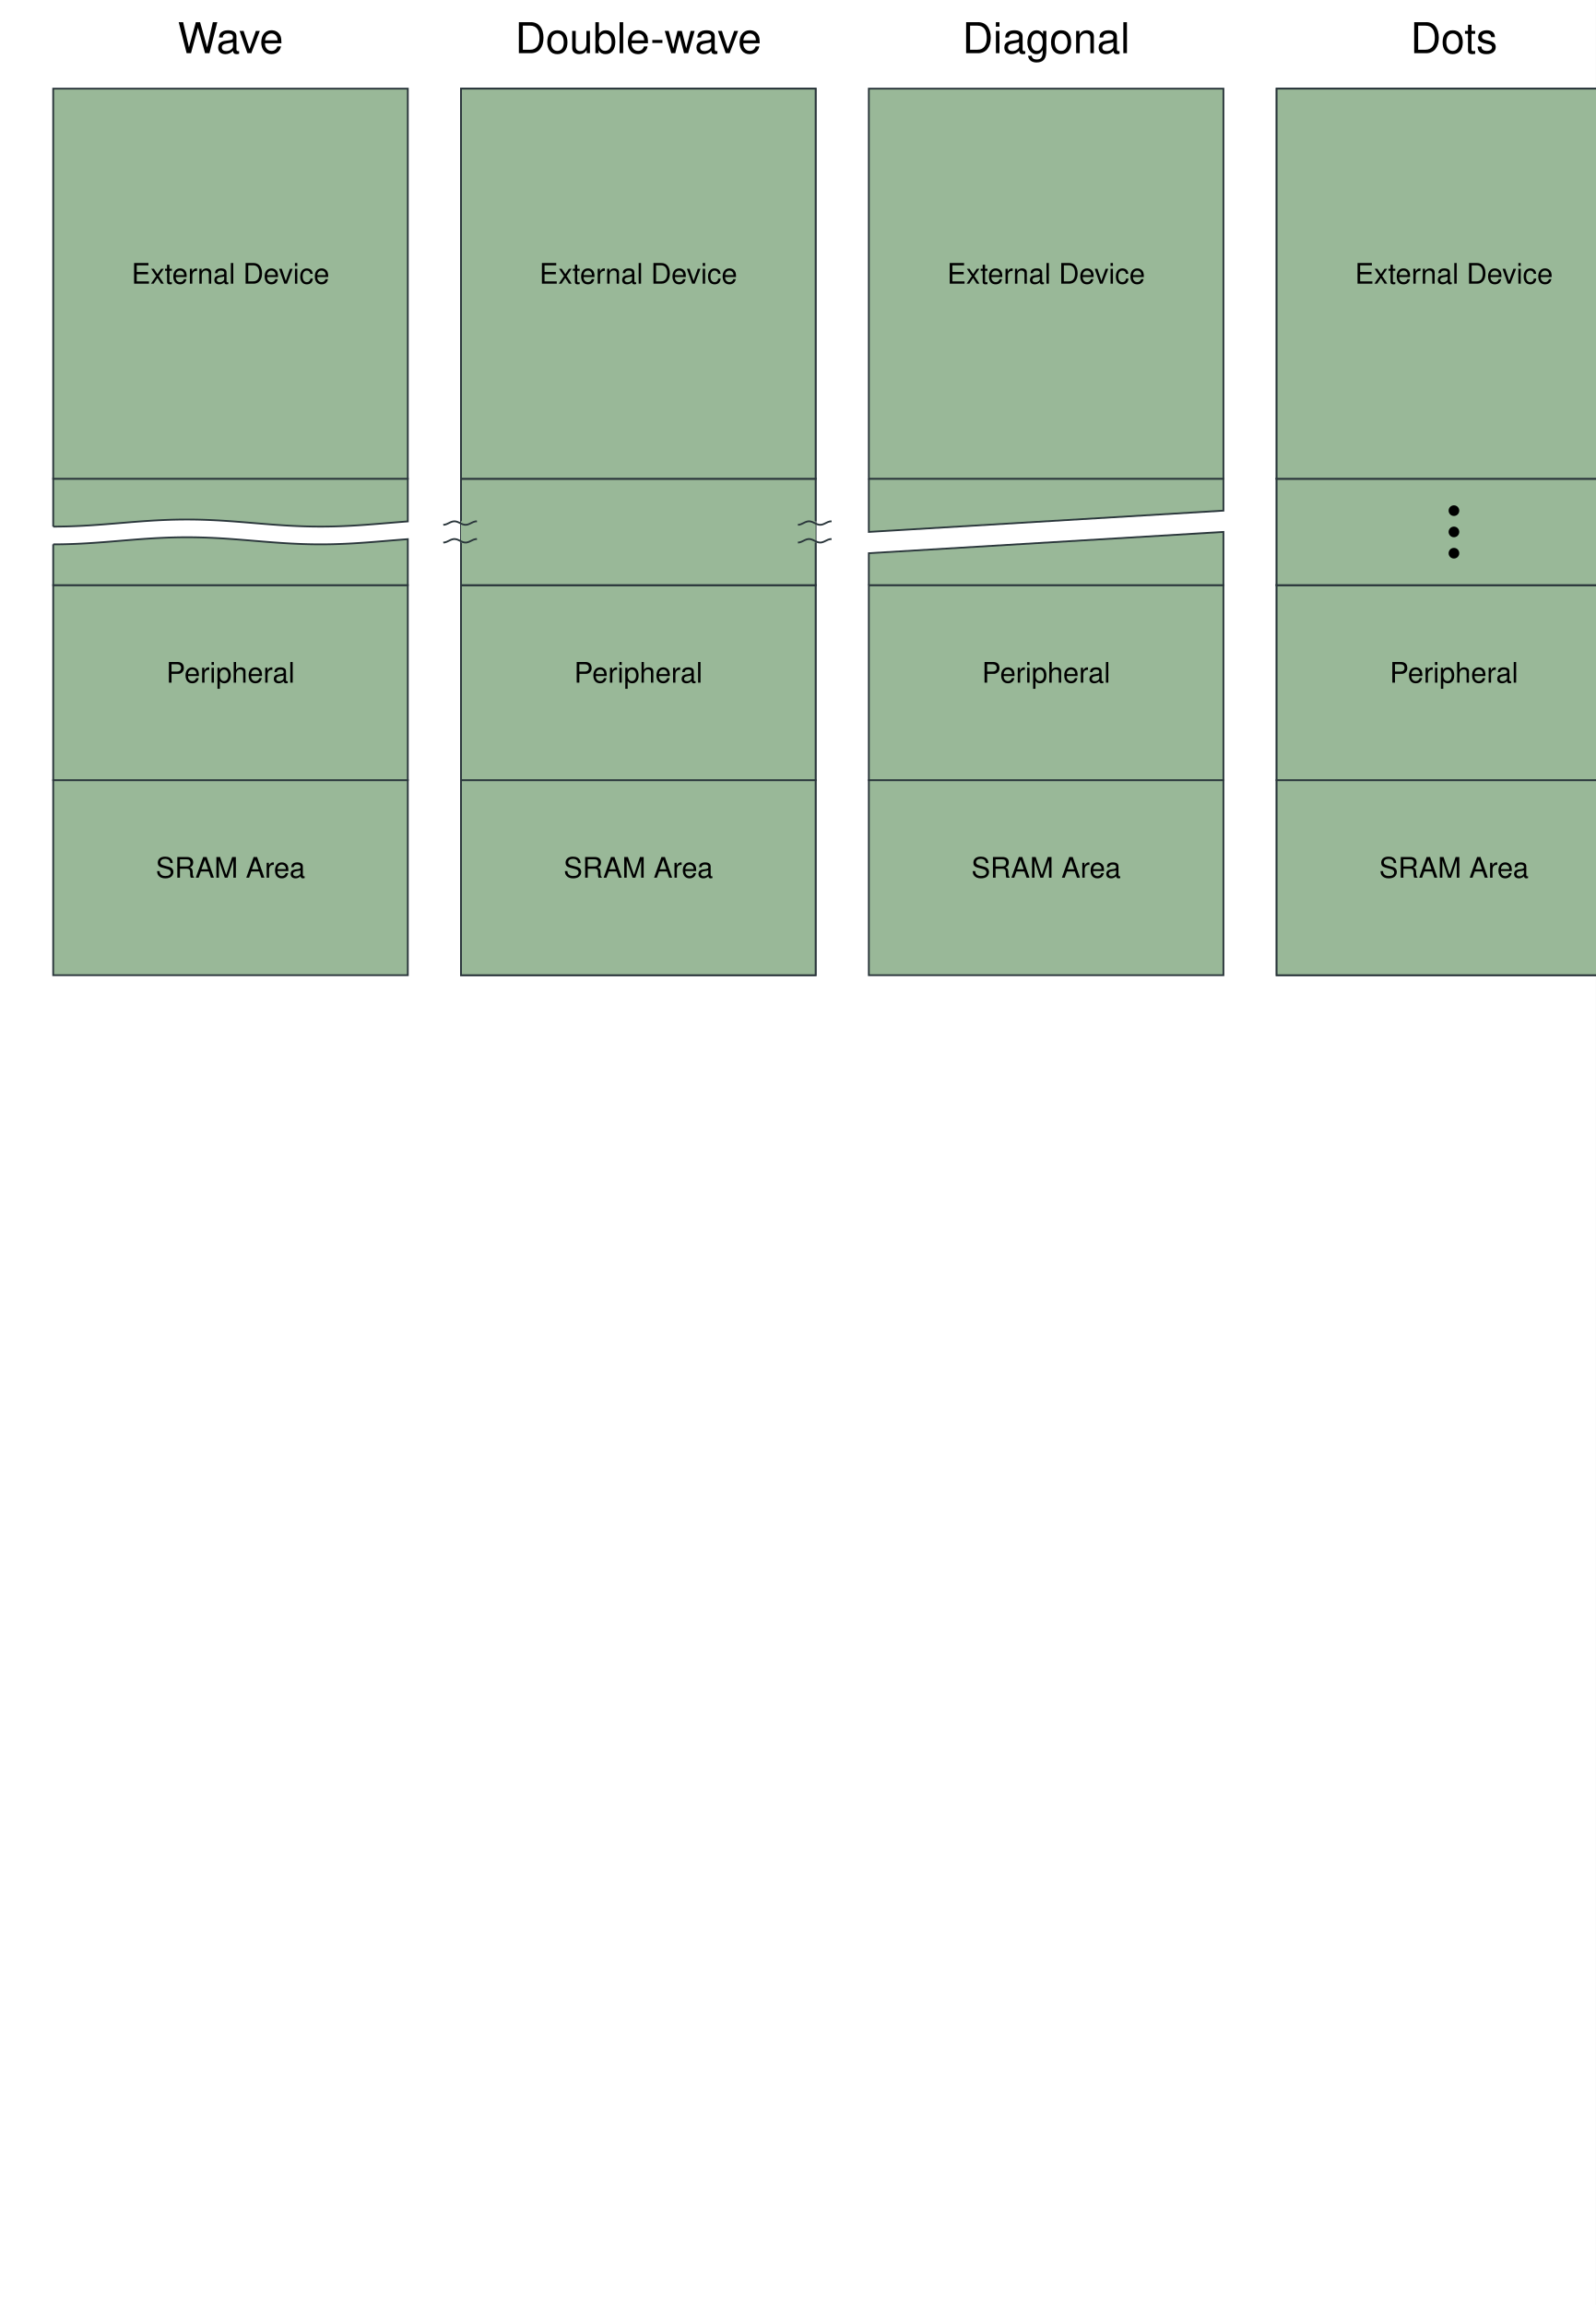
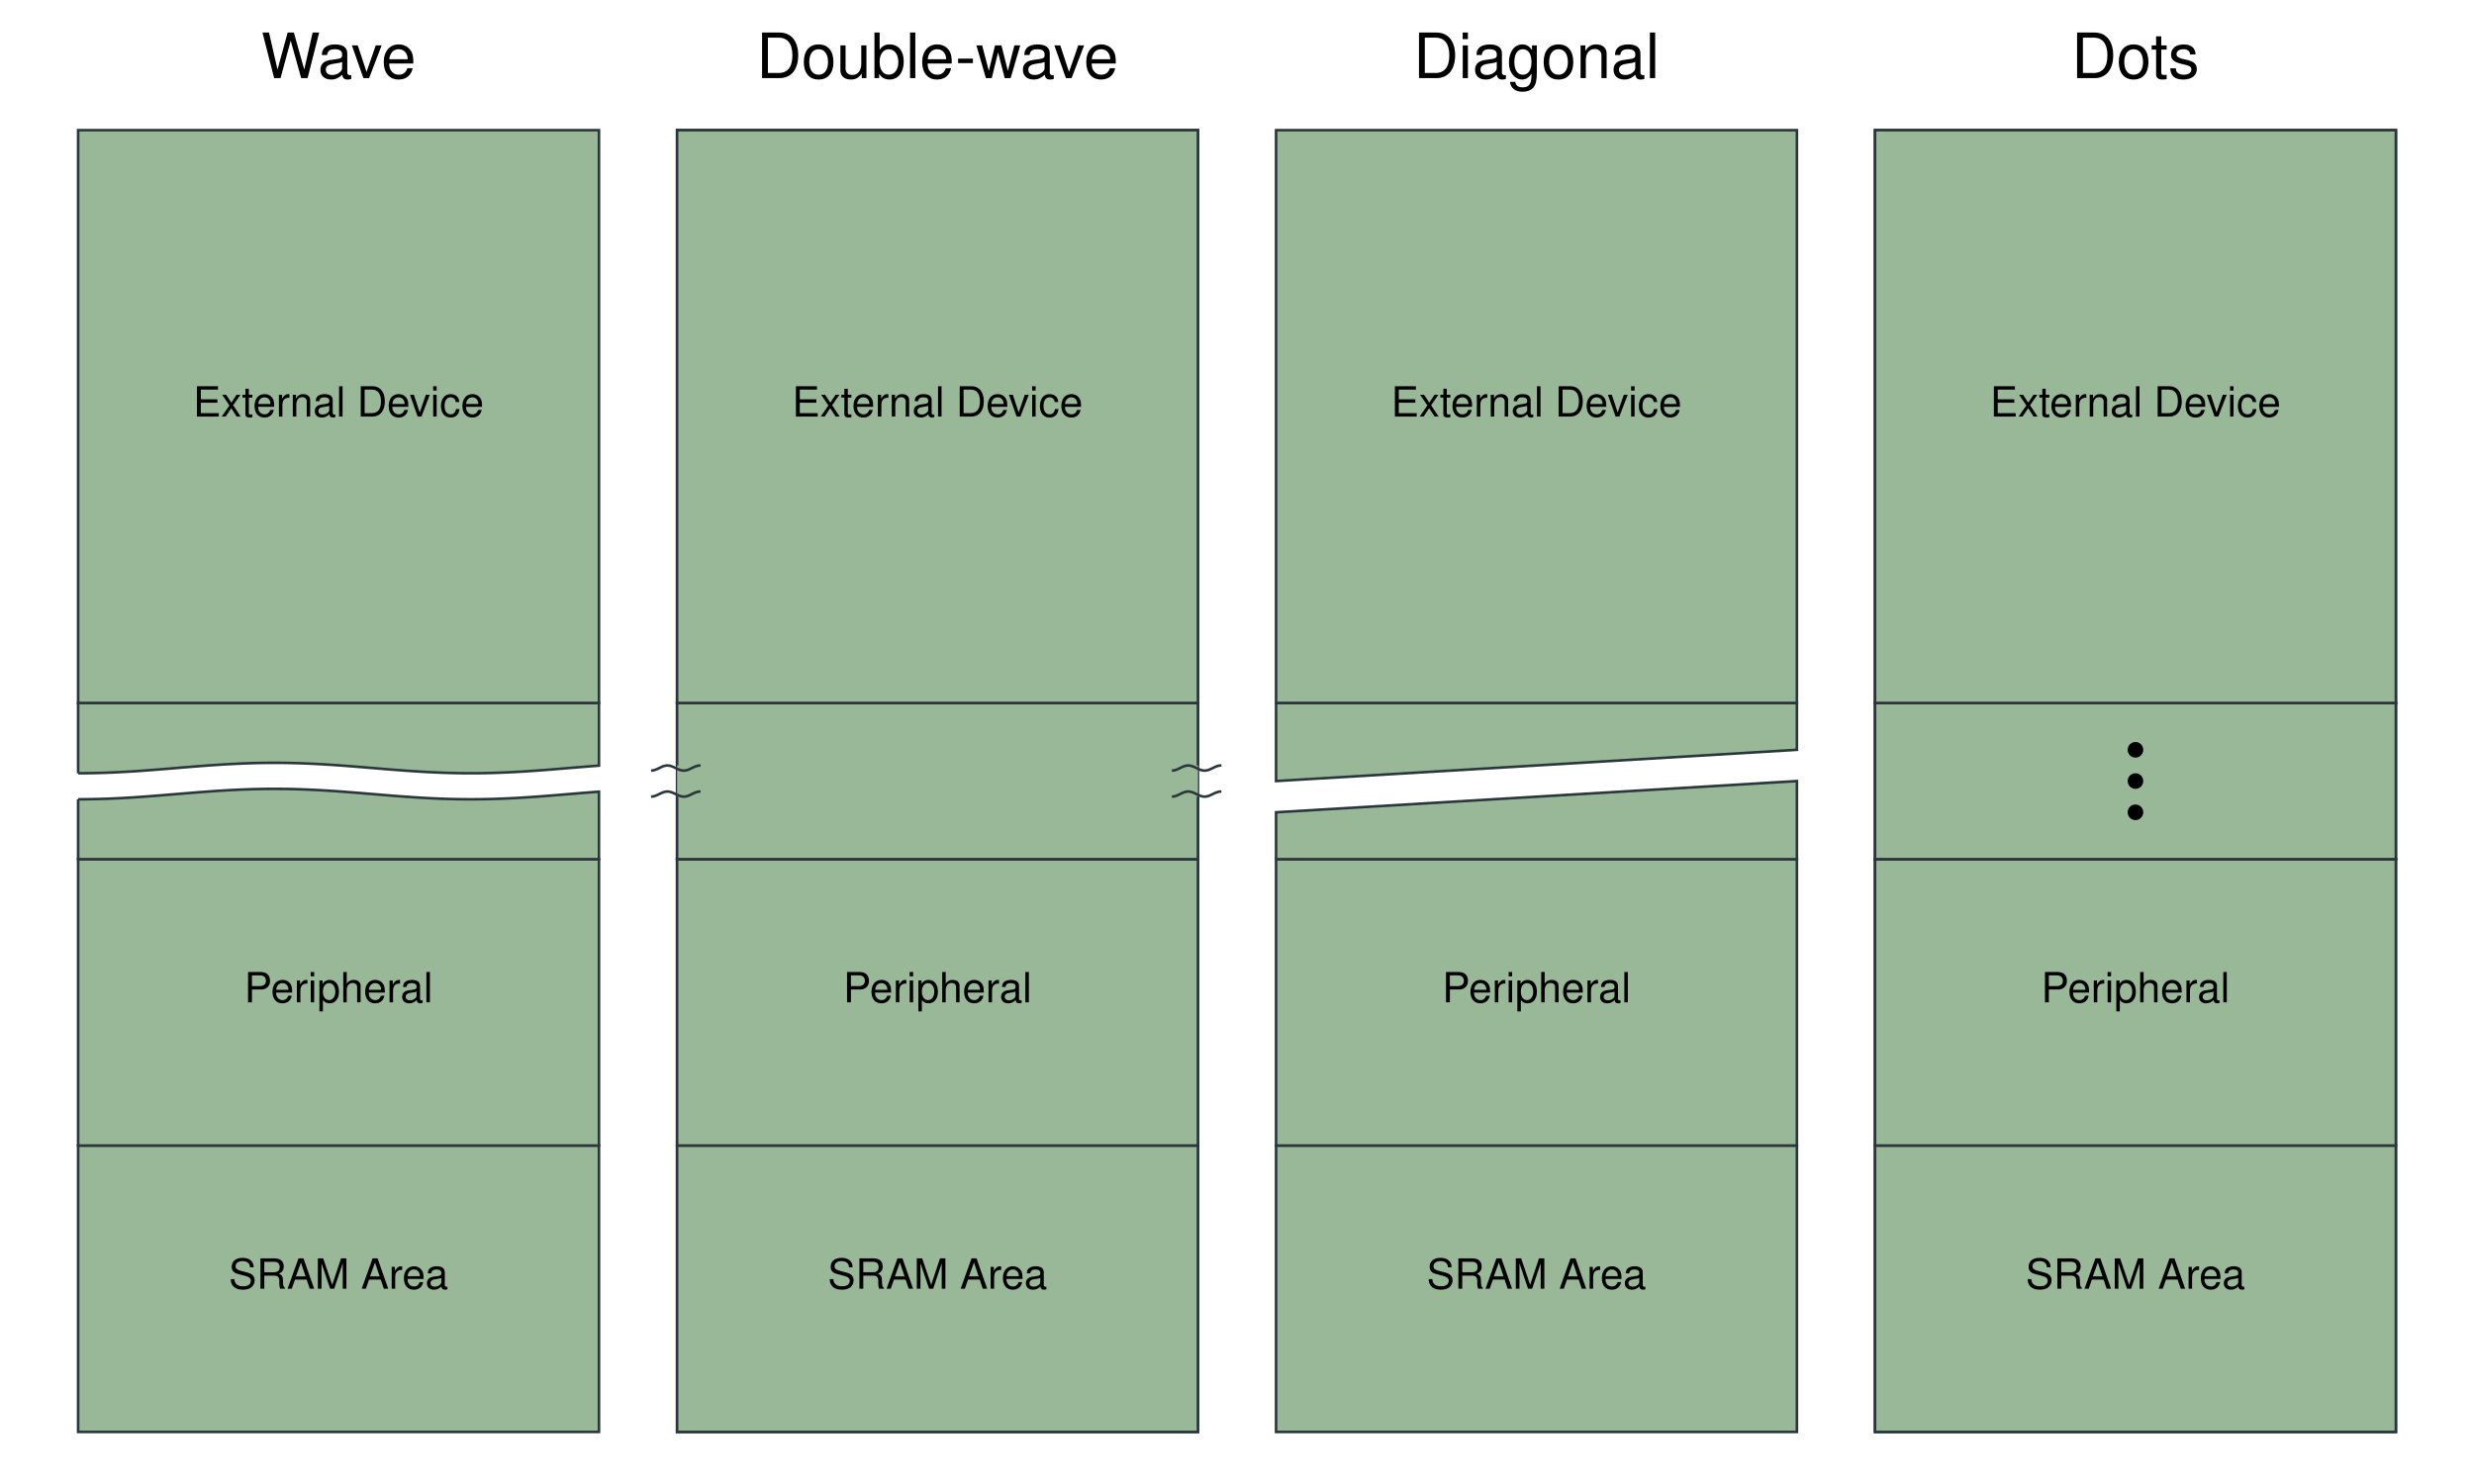
- <svg xmlns="http://www.w3.org/2000/svg" baseProfile="full" height="1300" version="1.1" width="900">
+ <svg xmlns="http://www.w3.org/2000/svg" baseProfile="full" height="570" version="1.1" width="950">
  <defs />
  <rect fill="white" height="100%" width="100%" x="0" y="0" />
  <g />
  <g />
  <g transform="translate(30,330.0)">
    <rect fill="white" height="220.0" stroke="#2A363B" stroke-width="0" width="200" x="0" y="0" />
    <text alignment-baseline="middle" fill="black" font-family="Helvetica" font-size="24px" font-weight="normal" stroke="black" stroke-width="0" text-anchor="middle" x="100.0" y="-20">Wave</text>
    <rect fill="#99B898" height="110.0" stroke="#2A363B" stroke-width="1" width="200" x="0" y="110.0" />
    <text alignment-baseline="middle" fill="black" font-family="Helvetica" font-size="16" font-weight="normal" stroke="black" stroke-width="0" text-anchor="middle" x="100.0" y="165.0">SRAM Area</text>
    <rect fill="#99B898" height="110.0" stroke="#2A363B" stroke-width="1" width="200" x="0" y="0.0" />
    <text alignment-baseline="middle" fill="black" font-family="Helvetica" font-size="16" font-weight="normal" stroke="black" stroke-width="0" text-anchor="middle" x="100.0" y="55.0">Peripheral</text>
  </g>
  <g transform="translate(30,270.0)">
    <rect fill="white" height="60" stroke="#2A363B" stroke-width="0" width="200" x="0" y="0" />
    <text alignment-baseline="middle" fill="black" font-family="Helvetica" font-size="24px" font-weight="normal" stroke="black" stroke-width="0" text-anchor="middle" x="100.0" y="-20">Wave</text>
    <g>
      <polyline fill="#99B898" points="0,27.0 1,26.998 2,26.993 3,26.984 4,26.972 5,26.957 6,26.938 7,26.916 8,26.89 9,26.861 10,26.829 11,26.794 12,26.755 13,26.714 14,26.669 15,26.622 16,26.572 17,26.519 18,26.463 19,26.405 20,26.345 21,26.282 22,26.217 23,26.15 24,26.081 25,26.01 26,25.937 27,25.862 28,25.786 29,25.709 30,25.631 31,25.551 32,25.47 33,25.389 34,25.307 35,25.224 36,25.141 37,25.058 38,24.975 39,24.892 40,24.809 41,24.726 42,24.644 43,24.562 44,24.481 45,24.401 46,24.322 47,24.244 48,24.168 49,24.093 50,24.019 51,23.947 52,23.878 53,23.81 54,23.744 55,23.68 56,23.618 57,23.559 58,23.503 59,23.449 60,23.398 61,23.349 62,23.304 63,23.261 64,23.221 65,23.185 66,23.151 67,23.121 68,23.094 69,23.071 70,23.05 71,23.033 72,23.02 73,23.01 74,23.003 75,23 76,23.001 77,23.004 78,23.012 79,23.022 80,23.037 81,23.054 82,23.075 83,23.099 84,23.127 85,23.158 86,23.192 87,23.229 88,23.269 89,23.313 90,23.359 91,23.408 92,23.46 93,23.514 94,23.571 95,23.631 96,23.693 97,23.757 98,23.823 99,23.892 100,23.962 101,24.034 102,24.108 103,24.183 104,24.26 105,24.338 106,24.417 107,24.497 108,24.578 109,24.66 110,24.743 111,24.825 112,24.909 113,24.992 114,25.075 115,25.158 116,25.241 117,25.324 118,25.406 119,25.487 120,25.567 121,25.647 122,25.725 123,25.802 124,25.878 125,25.952 126,26.024 127,26.095 128,26.164 129,26.23 130,26.295 131,26.357 132,26.417 133,26.475 134,26.53 135,26.582 136,26.632 137,26.679 138,26.722 139,26.763 140,26.801 141,26.836 142,26.867 143,26.895 144,26.92 145,26.942 146,26.96 147,26.975 148,26.986 149,26.994 150,26.999 151,27 152,26.997 153,26.992 154,26.982 155,26.969 156,26.953 157,26.934 158,26.911 159,26.884 160,26.855 161,26.822 162,26.786 163,26.747 164,26.705 165,26.66 166,26.612 167,26.561 168,26.508 169,26.452 170,26.393 171,26.332 172,26.269 173,26.203 174,26.136 175,26.066 176,25.995 177,25.922 178,25.847 179,25.771 180,25.693 181,25.615 182,25.535 183,25.454 184,25.372 185,25.29 186,25.208 187,25.125 188,25.041 189,24.958 190,24.875 191,24.792 192,24.709 193,24.627 194,24.545 195,24.465 196,24.385 197,24.306 198,24.229 199,24.152 200,24.078 200,24.0 200,0.0 0,0.0 0,27.0" stroke="#2A363B" stroke-width="1" />
      <polyline fill="#99B898" points="0,37.0 1,36.998 2,36.993 3,36.984 4,36.972 5,36.957 6,36.938 7,36.916 8,36.89 9,36.861 10,36.829 11,36.794 12,36.755 13,36.714 14,36.669 15,36.622 16,36.572 17,36.519 18,36.463 19,36.405 20,36.345 21,36.282 22,36.217 23,36.15 24,36.081 25,36.01 26,35.937 27,35.862 28,35.786 29,35.709 30,35.631 31,35.551 32,35.47 33,35.389 34,35.307 35,35.224 36,35.141 37,35.058 38,34.975 39,34.892 40,34.809 41,34.726 42,34.644 43,34.562 44,34.481 45,34.401 46,34.322 47,34.244 48,34.168 49,34.093 50,34.019 51,33.947 52,33.878 53,33.81 54,33.744 55,33.68 56,33.618 57,33.559 58,33.503 59,33.449 60,33.398 61,33.349 62,33.304 63,33.261 64,33.221 65,33.185 66,33.151 67,33.121 68,33.094 69,33.071 70,33.05 71,33.033 72,33.02 73,33.01 74,33.003 75,33 76,33.001 77,33.004 78,33.012 79,33.022 80,33.037 81,33.054 82,33.075 83,33.099 84,33.127 85,33.158 86,33.192 87,33.229 88,33.269 89,33.313 90,33.359 91,33.408 92,33.46 93,33.514 94,33.571 95,33.631 96,33.693 97,33.757 98,33.823 99,33.892 100,33.962 101,34.034 102,34.108 103,34.183 104,34.26 105,34.338 106,34.417 107,34.497 108,34.578 109,34.66 110,34.743 111,34.825 112,34.909 113,34.992 114,35.075 115,35.158 116,35.241 117,35.324 118,35.406 119,35.487 120,35.567 121,35.647 122,35.725 123,35.802 124,35.878 125,35.952 126,36.024 127,36.095 128,36.164 129,36.23 130,36.295 131,36.357 132,36.417 133,36.475 134,36.53 135,36.582 136,36.632 137,36.679 138,36.722 139,36.763 140,36.801 141,36.836 142,36.867 143,36.895 144,36.92 145,36.942 146,36.96 147,36.975 148,36.986 149,36.994 150,36.999 151,37 152,36.997 153,36.992 154,36.982 155,36.969 156,36.953 157,36.934 158,36.911 159,36.884 160,36.855 161,36.822 162,36.786 163,36.747 164,36.705 165,36.66 166,36.612 167,36.561 168,36.508 169,36.452 170,36.393 171,36.332 172,36.269 173,36.203 174,36.136 175,36.066 176,35.995 177,35.922 178,35.847 179,35.771 180,35.693 181,35.615 182,35.535 183,35.454 184,35.372 185,35.29 186,35.208 187,35.125 188,35.041 189,34.958 190,34.875 191,34.792 192,34.709 193,34.627 194,34.545 195,34.465 196,34.385 197,34.306 198,34.229 199,34.152 200,34.078 200,36.0 200,60.0 0,60.0 0,37.0" stroke="#2A363B" stroke-width="1" />
    </g>
  </g>
  <g transform="translate(30,50.0)">
    <rect fill="white" height="220.0" stroke="#2A363B" stroke-width="0" width="200" x="0" y="0" />
    <text alignment-baseline="middle" fill="black" font-family="Helvetica" font-size="24px" font-weight="normal" stroke="black" stroke-width="0" text-anchor="middle" x="100.0" y="-20">Wave</text>
    <rect fill="#99B898" height="220.0" stroke="#2A363B" stroke-width="1" width="200" x="0" y="0.0" />
    <text alignment-baseline="middle" fill="black" font-family="Helvetica" font-size="16" font-weight="normal" stroke="black" stroke-width="0" text-anchor="middle" x="100.0" y="110.0">External Device</text>
  </g>
  <g transform="translate(260,330.0)">
    <rect fill="white" height="220.0" stroke="#2A363B" stroke-width="1" width="200" x="0" y="0" />
    <text alignment-baseline="middle" fill="black" font-family="Helvetica" font-size="24px" font-weight="normal" stroke="black" stroke-width="0" text-anchor="middle" x="100.0" y="-20">Double-wave</text>
    <rect fill="#99B898" height="110.0" stroke="#2A363B" stroke-width="1" width="200" x="0" y="110.0" />
    <text alignment-baseline="middle" fill="black" font-family="Helvetica" font-size="16" font-weight="normal" stroke="black" stroke-width="0" text-anchor="middle" x="100.0" y="165.0">SRAM Area</text>
    <rect fill="#99B898" height="110.0" stroke="#2A363B" stroke-width="1" width="200" x="0" y="0.0" />
    <text alignment-baseline="middle" fill="black" font-family="Helvetica" font-size="16" font-weight="normal" stroke="black" stroke-width="0" text-anchor="middle" x="100.0" y="55.0">Peripheral</text>
  </g>
  <g transform="translate(260,270.0)">
    <rect fill="white" height="60" stroke="#2A363B" stroke-width="1" width="200" x="0" y="0" />
    <text alignment-baseline="middle" fill="black" font-family="Helvetica" font-size="24px" font-weight="normal" stroke="black" stroke-width="0" text-anchor="middle" x="100.0" y="-20">Double-wave</text>
    <g>
      <rect fill="#99B898" height="60.0" width="200" x="0" y="0.0" />
      <polyline fill="none" points="0,24.0 0,0.0 200,0.0 200,24.0" stroke="#2A363B" stroke-width="1" />
      <polyline fill="none" points="0,36.0 0,60.0 200,60.0 200,36.0" stroke="#2A363B" stroke-width="1" />
      <polyline fill="none" points="-10.0,26.0 -9.0,25.878 -8.0,25.54 -7.0,25.071 -6.0,24.584 -5.0,24.199 -4.0,24.01 -3.0,24.064 -2.0,24.346 -1.0,24.789 0.0,25.284 1.0,25.709 2.0,25.96 3.0,25.977 4.0,25.754 5.0,25.347 6.0,24.854 7.0,24.398 8.0,24.089 9.0,24.003" stroke="#2A363B" stroke-width="1" />
      <polyline fill="none" points="-10.0,36.0 -9.0,35.878 -8.0,35.54 -7.0,35.071 -6.0,34.584 -5.0,34.199 -4.0,34.01 -3.0,34.064 -2.0,34.346 -1.0,34.789 0.0,35.284 1.0,35.709 2.0,35.96 3.0,35.977 4.0,35.754 5.0,35.347 6.0,34.854 7.0,34.398 8.0,34.089 9.0,34.003" stroke="#2A363B" stroke-width="1" />
      <polyline fill="none" points="190.0,26.0 191.0,25.878 192.0,25.54 193.0,25.071 194.0,24.584 195.0,24.199 196.0,24.01 197.0,24.064 198.0,24.346 199.0,24.789 200.0,25.284 201.0,25.709 202.0,25.96 203.0,25.977 204.0,25.754 205.0,25.347 206.0,24.854 207.0,24.398 208.0,24.089 209.0,24.003" stroke="#2A363B" stroke-width="1" />
      <polyline fill="none" points="190.0,36.0 191.0,35.878 192.0,35.54 193.0,35.071 194.0,34.584 195.0,34.199 196.0,34.01 197.0,34.064 198.0,34.346 199.0,34.789 200.0,35.284 201.0,35.709 202.0,35.96 203.0,35.977 204.0,35.754 205.0,35.347 206.0,34.854 207.0,34.398 208.0,34.089 209.0,34.003" stroke="#2A363B" stroke-width="1" />
    </g>
  </g>
  <g transform="translate(260,50.0)">
    <rect fill="white" height="220.0" stroke="#2A363B" stroke-width="1" width="200" x="0" y="0" />
    <text alignment-baseline="middle" fill="black" font-family="Helvetica" font-size="24px" font-weight="normal" stroke="black" stroke-width="0" text-anchor="middle" x="100.0" y="-20">Double-wave</text>
    <rect fill="#99B898" height="220.0" stroke="#2A363B" stroke-width="1" width="200" x="0" y="0.0" />
    <text alignment-baseline="middle" fill="black" font-family="Helvetica" font-size="16" font-weight="normal" stroke="black" stroke-width="0" text-anchor="middle" x="100.0" y="110.0">External Device</text>
  </g>
  <g transform="translate(490,330.0)">
    <rect fill="white" height="220.0" stroke="#2A363B" stroke-width="0" width="200" x="0" y="0" />
    <text alignment-baseline="middle" fill="black" font-family="Helvetica" font-size="24px" font-weight="normal" stroke="black" stroke-width="0" text-anchor="middle" x="100.0" y="-20">Diagonal</text>
    <rect fill="#99B898" height="110.0" stroke="#2A363B" stroke-width="1" width="200" x="0" y="110.0" />
    <text alignment-baseline="middle" fill="black" font-family="Helvetica" font-size="16" font-weight="normal" stroke="black" stroke-width="0" text-anchor="middle" x="100.0" y="165.0">SRAM Area</text>
    <rect fill="#99B898" height="110.0" stroke="#2A363B" stroke-width="1" width="200" x="0" y="0.0" />
    <text alignment-baseline="middle" fill="black" font-family="Helvetica" font-size="16" font-weight="normal" stroke="black" stroke-width="0" text-anchor="middle" x="100.0" y="55.0">Peripheral</text>
  </g>
  <g transform="translate(490,270.0)">
    <rect fill="white" height="60" stroke="#2A363B" stroke-width="0" width="200" x="0" y="0" />
    <text alignment-baseline="middle" fill="black" font-family="Helvetica" font-size="24px" font-weight="normal" stroke="black" stroke-width="0" text-anchor="middle" x="100.0" y="-20">Diagonal</text>
    <g>
      <polyline fill="#99B898" points="0,0.0 200,0.0 200,18.0 0,30.0 0,0.0" stroke="#2A363B" stroke-width="1" />
      <polyline fill="#99B898" points="0,60.0 200,60.0 200,30.0 0,42.0 0,60.0" stroke="#2A363B" stroke-width="1" />
    </g>
  </g>
  <g transform="translate(490,50.0)">
    <rect fill="white" height="220.0" stroke="#2A363B" stroke-width="0" width="200" x="0" y="0" />
    <text alignment-baseline="middle" fill="black" font-family="Helvetica" font-size="24px" font-weight="normal" stroke="black" stroke-width="0" text-anchor="middle" x="100.0" y="-20">Diagonal</text>
    <rect fill="#99B898" height="220.0" stroke="#2A363B" stroke-width="1" width="200" x="0" y="0.0" />
    <text alignment-baseline="middle" fill="black" font-family="Helvetica" font-size="16" font-weight="normal" stroke="black" stroke-width="0" text-anchor="middle" x="100.0" y="110.0">External Device</text>
  </g>
  <g transform="translate(720,330.0)">
    <rect fill="white" height="220.0" stroke="#2A363B" stroke-width="1" width="200" x="0" y="0" />
    <text alignment-baseline="middle" fill="black" font-family="Helvetica" font-size="24px" font-weight="normal" stroke="black" stroke-width="0" text-anchor="middle" x="100.0" y="-20">Dots</text>
    <rect fill="#99B898" height="110.0" stroke="#2A363B" stroke-width="1" width="200" x="0" y="110.0" />
    <text alignment-baseline="middle" fill="black" font-family="Helvetica" font-size="16" font-weight="normal" stroke="black" stroke-width="0" text-anchor="middle" x="100.0" y="165.0">SRAM Area</text>
    <rect fill="#99B898" height="110.0" stroke="#2A363B" stroke-width="1" width="200" x="0" y="0.0" />
    <text alignment-baseline="middle" fill="black" font-family="Helvetica" font-size="16" font-weight="normal" stroke="black" stroke-width="0" text-anchor="middle" x="100.0" y="55.0">Peripheral</text>
  </g>
  <g transform="translate(720,270.0)">
    <rect fill="white" height="60" stroke="#2A363B" stroke-width="1" width="200" x="0" y="0" />
    <text alignment-baseline="middle" fill="black" font-family="Helvetica" font-size="24px" font-weight="normal" stroke="black" stroke-width="0" text-anchor="middle" x="100.0" y="-20">Dots</text>
    <g>
      <rect fill="#99B898" height="60.0" stroke="#2A363B" stroke-width="1" width="200" x="0" y="0.0" />
      <circle cx="100.0" cy="30.0" fill="black" r="3" />
      <circle cx="100.0" cy="42.0" fill="black" r="3" />
      <circle cx="100.0" cy="18.0" fill="black" r="3" />
    </g>
  </g>
  <g transform="translate(720,50.0)">
    <rect fill="white" height="220.0" stroke="#2A363B" stroke-width="1" width="200" x="0" y="0" />
    <text alignment-baseline="middle" fill="black" font-family="Helvetica" font-size="24px" font-weight="normal" stroke="black" stroke-width="0" text-anchor="middle" x="100.0" y="-20">Dots</text>
    <rect fill="#99B898" height="220.0" stroke="#2A363B" stroke-width="1" width="200" x="0" y="0.0" />
    <text alignment-baseline="middle" fill="black" font-family="Helvetica" font-size="16" font-weight="normal" stroke="black" stroke-width="0" text-anchor="middle" x="100.0" y="110.0">External Device</text>
  </g>
-   <g transform="translate(940,330.0)">
-     <rect fill="white" height="220.0" stroke="#2A363B" stroke-width="0" width="200" x="0" y="0" />
-     <text alignment-baseline="middle" fill="black" font-family="Helvetica" font-size="24px" font-weight="normal" stroke="black" stroke-width="0" text-anchor="middle" x="100.0" y="-20">Wave break</text>
-     <rect fill="#99B898" height="110.0" stroke="#2A363B" stroke-width="0" width="200" x="0" y="110.0" />
-     <text alignment-baseline="middle" fill="black" font-family="Helvetica" font-size="16" font-weight="normal" stroke="black" stroke-width="0" text-anchor="middle" x="100.0" y="165.0">SRAM Area</text>
-     <rect fill="#99B898" height="110.0" stroke="#2A363B" stroke-width="0" width="200" x="0" y="0.0" />
-     <text alignment-baseline="middle" fill="black" font-family="Helvetica" font-size="16" font-weight="normal" stroke="black" stroke-width="0" text-anchor="middle" x="100.0" y="55.0">Peripheral</text>
-   </g>
-   <g transform="translate(940,270.0)">
-     <rect fill="white" height="60" stroke="#2A363B" stroke-width="0" width="200" x="0" y="0" />
-     <text alignment-baseline="middle" fill="black" font-family="Helvetica" font-size="24px" font-weight="normal" stroke="black" stroke-width="0" text-anchor="middle" x="100.0" y="-20">Wave break</text>
-     <g>
-       <polyline fill="#99B898" points="0,27.0 1,26.998 2,26.993 3,26.984 4,26.972 5,26.957 6,26.938 7,26.916 8,26.89 9,26.861 10,26.829 11,26.794 12,26.755 13,26.714 14,26.669 15,26.622 16,26.572 17,26.519 18,26.463 19,26.405 20,26.345 21,26.282 22,26.217 23,26.15 24,26.081 25,26.01 26,25.937 27,25.862 28,25.786 29,25.709 30,25.631 31,25.551 32,25.47 33,25.389 34,25.307 35,25.224 36,25.141 37,25.058 38,24.975 39,24.892 40,24.809 41,24.726 42,24.644 43,24.562 44,24.481 45,24.401 46,24.322 47,24.244 48,24.168 49,24.093 50,24.019 51,23.947 52,23.878 53,23.81 54,23.744 55,23.68 56,23.618 57,23.559 58,23.503 59,23.449 60,23.398 61,23.349 62,23.304 63,23.261 64,23.221 65,23.185 66,23.151 67,23.121 68,23.094 69,23.071 70,23.05 71,23.033 72,23.02 73,23.01 74,23.003 75,23 76,23.001 77,23.004 78,23.012 79,23.022 80,23.037 81,23.054 82,23.075 83,23.099 84,23.127 85,23.158 86,23.192 87,23.229 88,23.269 89,23.313 90,23.359 91,23.408 92,23.46 93,23.514 94,23.571 95,23.631 96,23.693 97,23.757 98,23.823 99,23.892 100,23.962 101,24.034 102,24.108 103,24.183 104,24.26 105,24.338 106,24.417 107,24.497 108,24.578 109,24.66 110,24.743 111,24.825 112,24.909 113,24.992 114,25.075 115,25.158 116,25.241 117,25.324 118,25.406 119,25.487 120,25.567 121,25.647 122,25.725 123,25.802 124,25.878 125,25.952 126,26.024 127,26.095 128,26.164 129,26.23 130,26.295 131,26.357 132,26.417 133,26.475 134,26.53 135,26.582 136,26.632 137,26.679 138,26.722 139,26.763 140,26.801 141,26.836 142,26.867 143,26.895 144,26.92 145,26.942 146,26.96 147,26.975 148,26.986 149,26.994 150,26.999 151,27 152,26.997 153,26.992 154,26.982 155,26.969 156,26.953 157,26.934 158,26.911 159,26.884 160,26.855 161,26.822 162,26.786 163,26.747 164,26.705 165,26.66 166,26.612 167,26.561 168,26.508 169,26.452 170,26.393 171,26.332 172,26.269 173,26.203 174,26.136 175,26.066 176,25.995 177,25.922 178,25.847 179,25.771 180,25.693 181,25.615 182,25.535 183,25.454 184,25.372 185,25.29 186,25.208 187,25.125 188,25.041 189,24.958 190,24.875 191,24.792 192,24.709 193,24.627 194,24.545 195,24.465 196,24.385 197,24.306 198,24.229 199,24.152 200,24.078 200,24.0 200,0.0 0,0.0 0,27.0" stroke="#2A363B" stroke-width="0" />
-       <polyline fill="#99B898" points="0,37.0 1,36.998 2,36.993 3,36.984 4,36.972 5,36.957 6,36.938 7,36.916 8,36.89 9,36.861 10,36.829 11,36.794 12,36.755 13,36.714 14,36.669 15,36.622 16,36.572 17,36.519 18,36.463 19,36.405 20,36.345 21,36.282 22,36.217 23,36.15 24,36.081 25,36.01 26,35.937 27,35.862 28,35.786 29,35.709 30,35.631 31,35.551 32,35.47 33,35.389 34,35.307 35,35.224 36,35.141 37,35.058 38,34.975 39,34.892 40,34.809 41,34.726 42,34.644 43,34.562 44,34.481 45,34.401 46,34.322 47,34.244 48,34.168 49,34.093 50,34.019 51,33.947 52,33.878 53,33.81 54,33.744 55,33.68 56,33.618 57,33.559 58,33.503 59,33.449 60,33.398 61,33.349 62,33.304 63,33.261 64,33.221 65,33.185 66,33.151 67,33.121 68,33.094 69,33.071 70,33.05 71,33.033 72,33.02 73,33.01 74,33.003 75,33 76,33.001 77,33.004 78,33.012 79,33.022 80,33.037 81,33.054 82,33.075 83,33.099 84,33.127 85,33.158 86,33.192 87,33.229 88,33.269 89,33.313 90,33.359 91,33.408 92,33.46 93,33.514 94,33.571 95,33.631 96,33.693 97,33.757 98,33.823 99,33.892 100,33.962 101,34.034 102,34.108 103,34.183 104,34.26 105,34.338 106,34.417 107,34.497 108,34.578 109,34.66 110,34.743 111,34.825 112,34.909 113,34.992 114,35.075 115,35.158 116,35.241 117,35.324 118,35.406 119,35.487 120,35.567 121,35.647 122,35.725 123,35.802 124,35.878 125,35.952 126,36.024 127,36.095 128,36.164 129,36.23 130,36.295 131,36.357 132,36.417 133,36.475 134,36.53 135,36.582 136,36.632 137,36.679 138,36.722 139,36.763 140,36.801 141,36.836 142,36.867 143,36.895 144,36.92 145,36.942 146,36.96 147,36.975 148,36.986 149,36.994 150,36.999 151,37 152,36.997 153,36.992 154,36.982 155,36.969 156,36.953 157,36.934 158,36.911 159,36.884 160,36.855 161,36.822 162,36.786 163,36.747 164,36.705 165,36.66 166,36.612 167,36.561 168,36.508 169,36.452 170,36.393 171,36.332 172,36.269 173,36.203 174,36.136 175,36.066 176,35.995 177,35.922 178,35.847 179,35.771 180,35.693 181,35.615 182,35.535 183,35.454 184,35.372 185,35.29 186,35.208 187,35.125 188,35.041 189,34.958 190,34.875 191,34.792 192,34.709 193,34.627 194,34.545 195,34.465 196,34.385 197,34.306 198,34.229 199,34.152 200,34.078 200,36.0 200,60.0 0,60.0 0,37.0" stroke="#2A363B" stroke-width="0" />
-     </g>
-   </g>
-   <g transform="translate(940,50.0)">
-     <rect fill="white" height="220.0" stroke="#2A363B" stroke-width="0" width="200" x="0" y="0" />
-     <text alignment-baseline="middle" fill="black" font-family="Helvetica" font-size="24px" font-weight="normal" stroke="black" stroke-width="0" text-anchor="middle" x="100.0" y="-20">Wave break</text>
-     <rect fill="#99B898" height="220.0" stroke="#2A363B" stroke-width="0" width="200" x="0" y="0.0" />
-     <text alignment-baseline="middle" fill="black" font-family="Helvetica" font-size="16" font-weight="normal" stroke="black" stroke-width="0" text-anchor="middle" x="100.0" y="110.0">External Device</text>
-   </g>
  <g>
    <g transform="translate(30,330.0)" />
    <g transform="translate(30,270.0)" />
    <g transform="translate(30,50.0)" />
    <g transform="translate(260,330.0)" />
    <g transform="translate(260,270.0)" />
    <g transform="translate(260,50.0)" />
    <g transform="translate(490,330.0)" />
    <g transform="translate(490,270.0)" />
    <g transform="translate(490,50.0)" />
    <g transform="translate(720,330.0)" />
    <g transform="translate(720,270.0)" />
    <g transform="translate(720,50.0)" />
-     <g transform="translate(940,330.0)" />
-     <g transform="translate(940,270.0)" />
-     <g transform="translate(940,50.0)" />
  </g>
  <g>
    <g transform="translate(30,330.0)">
      <g />
      <g />
    </g>
    <g transform="translate(30,270.0)">
      <g />
    </g>
    <g transform="translate(30,50.0)">
      <g />
    </g>
    <g transform="translate(260,330.0)">
      <g />
      <g />
    </g>
    <g transform="translate(260,270.0)">
      <g />
    </g>
    <g transform="translate(260,50.0)">
      <g />
    </g>
    <g transform="translate(490,330.0)">
      <g />
      <g />
    </g>
    <g transform="translate(490,270.0)">
      <g />
    </g>
    <g transform="translate(490,50.0)">
      <g />
    </g>
    <g transform="translate(720,330.0)">
      <g />
      <g />
    </g>
    <g transform="translate(720,270.0)">
      <g />
    </g>
    <g transform="translate(720,50.0)">
      <g />
    </g>
-     <g transform="translate(940,330.0)">
-       <g />
-       <g />
-     </g>
-     <g transform="translate(940,270.0)">
-       <g />
-     </g>
-     <g transform="translate(940,50.0)">
-       <g />
-     </g>
  </g>
</svg>
